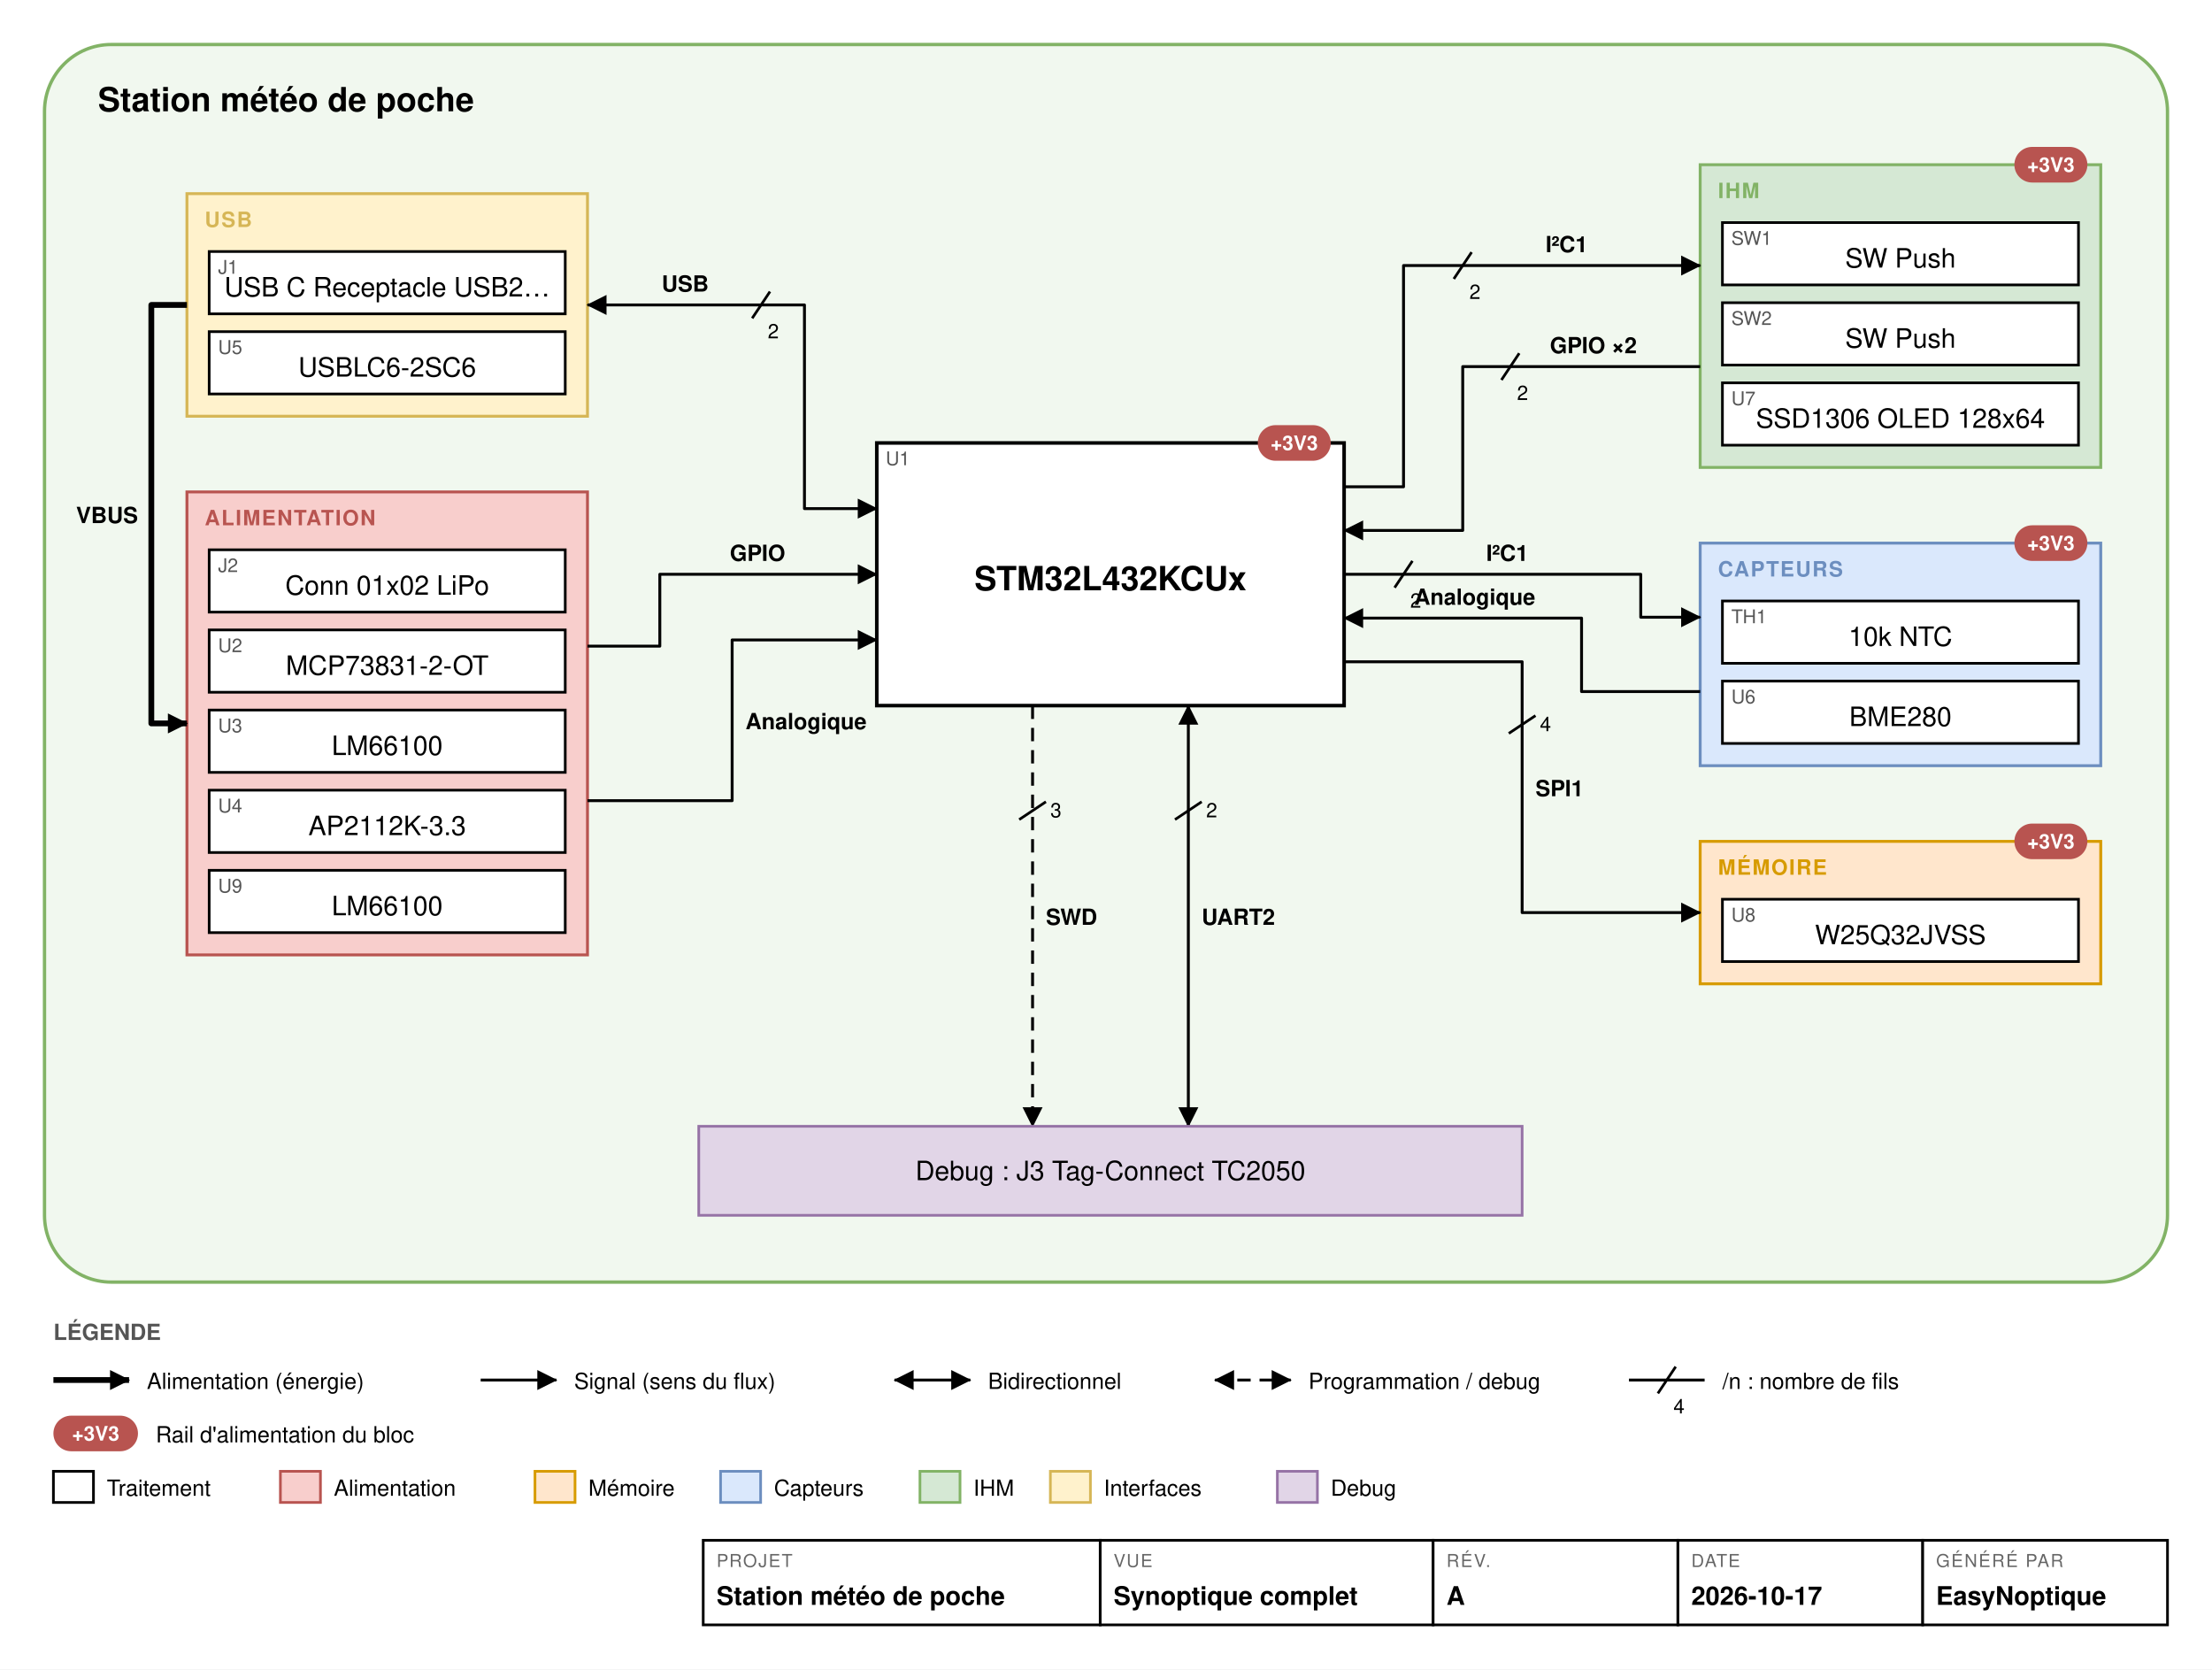
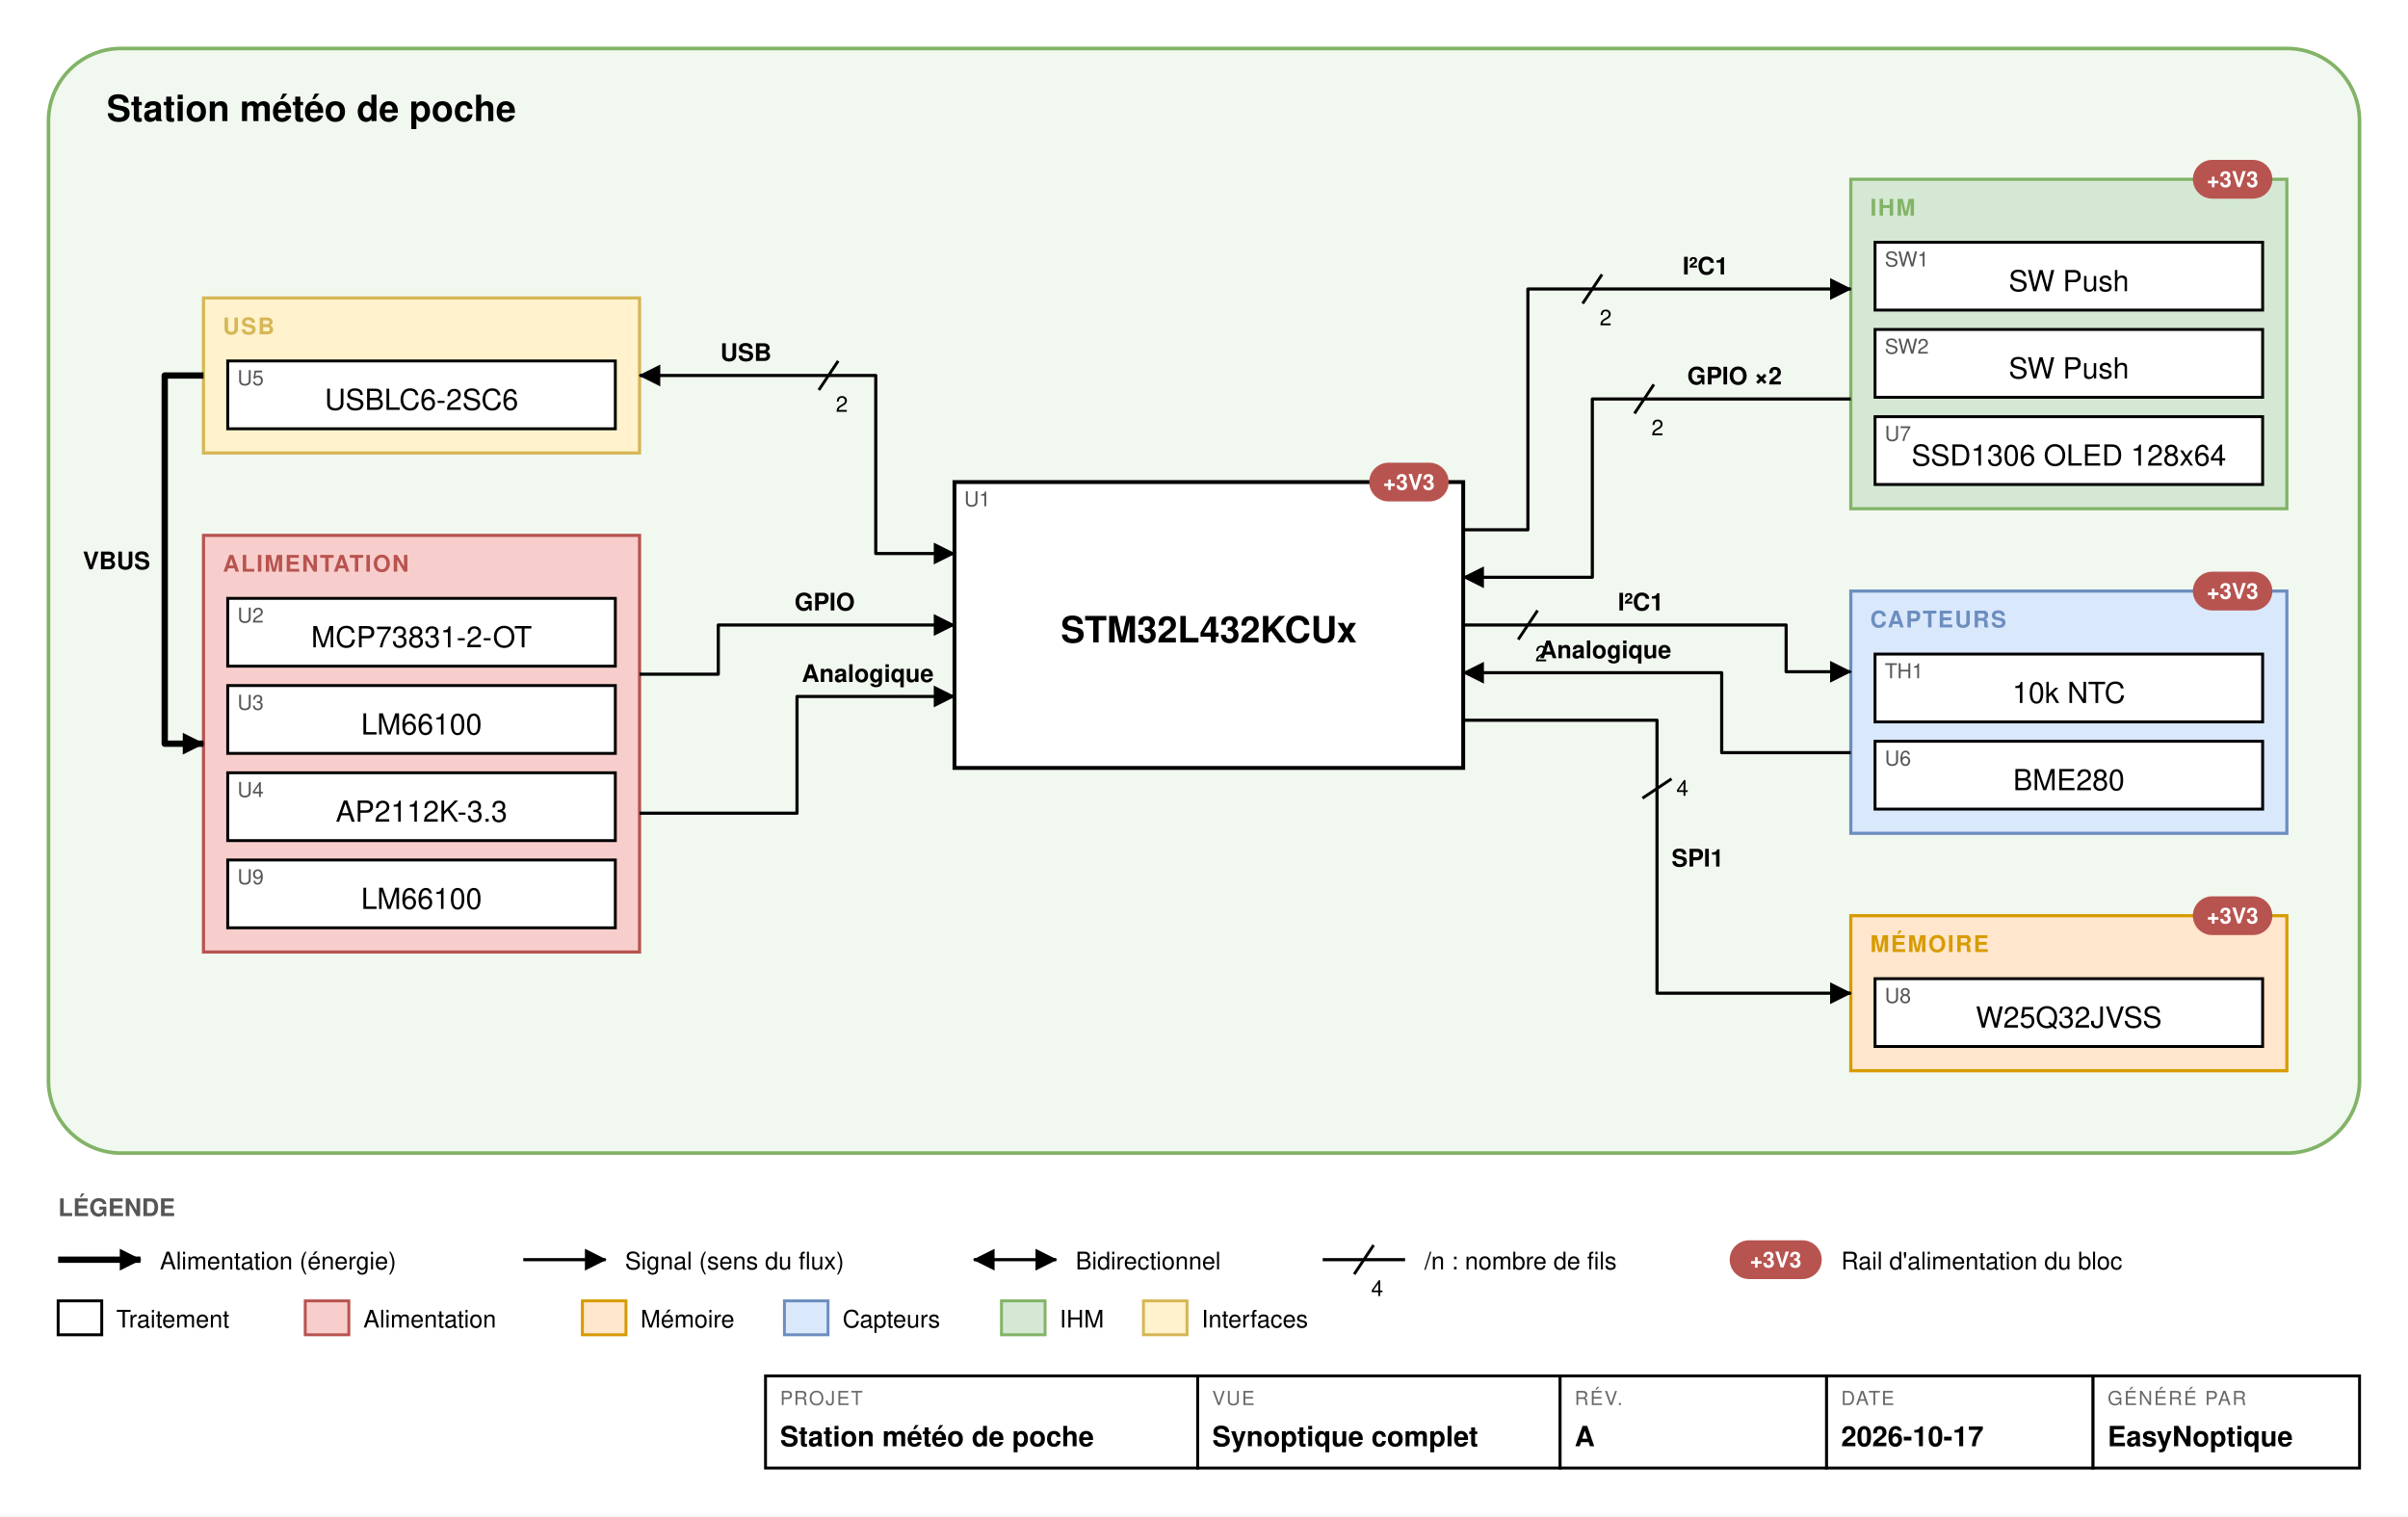
- <svg xmlns="http://www.w3.org/2000/svg" viewBox="0 0 994 750" width="994" height="750" font-family="Helvetica, Arial, sans-serif" role="img" aria-label="Synoptique complet">
+ <svg xmlns="http://www.w3.org/2000/svg" viewBox="0 0 994 626" width="994" height="626" font-family="Helvetica, Arial, sans-serif" role="img" aria-label="Synoptique complet">
  <defs>
    <marker id="arrow-svg" viewBox="0 0 10 10" refX="9.5" refY="5" markerWidth="9" markerHeight="9" orient="auto-start-reverse" markerUnits="userSpaceOnUse">
      <path d="M0 0 L10 5 L0 10 z" fill="#000000" />
    </marker>
  </defs>
-   <rect width="994" height="750" fill="#ffffff" />
-   <rect x="20" y="20" width="954" height="556" rx="30" fill="#f1f8ef" stroke="#82b366" stroke-width="1.5" />
-   <g data-block="alim" class="blk">
-     <rect x="84" y="221" width="180" height="208" fill="#f8cecc" stroke="#b85450" stroke-width="1.3" />
+   <rect width="994" height="626" fill="#ffffff" />
+   <rect x="20" y="20" width="954" height="456" rx="30" fill="#f1f8ef" stroke="#82b366" stroke-width="1.5" />
+   <g data-block="alim" class="blk">
+     <rect x="84" y="221" width="180" height="172" fill="#f8cecc" stroke="#b85450" stroke-width="1.3" />
    <text x="92" y="236" font-size="9.5" font-weight="bold" letter-spacing="0.6" fill="#b85450">ALIMENTATION</text>
  </g>
  <g data-block="capteurs" class="blk">
    <rect x="764" y="244" width="180" height="100" fill="#dae8fc" stroke="#6c8ebf" stroke-width="1.3" />
    <text x="772" y="259" font-size="9.5" font-weight="bold" letter-spacing="0.6" fill="#6c8ebf">CAPTEURS</text>
  </g>
  <g data-block="ihm" class="blk">
    <rect x="764" y="74" width="180" height="136" fill="#d5e8d4" stroke="#82b366" stroke-width="1.3" />
    <text x="772" y="89" font-size="9.5" font-weight="bold" letter-spacing="0.6" fill="#82b366">IHM</text>
  </g>
  <g data-block="memoire" class="blk">
    <rect x="764" y="378" width="180" height="64" fill="#ffe6cc" stroke="#d79b00" stroke-width="1.3" />
    <text x="772" y="393" font-size="9.5" font-weight="bold" letter-spacing="0.6" fill="#d79b00">MÉMOIRE</text>
  </g>
  <g data-block="usb" class="blk">
-     <rect x="84" y="87" width="180" height="100" fill="#fff2cc" stroke="#d6b656" stroke-width="1.3" />
-     <text x="92" y="102" font-size="9.5" font-weight="bold" letter-spacing="0.6" fill="#d6b656">USB</text>
+     <rect x="84" y="123" width="180" height="64" fill="#fff2cc" stroke="#d6b656" stroke-width="1.3" />
+     <text x="92" y="138" font-size="9.5" font-weight="bold" letter-spacing="0.6" fill="#d6b656">USB</text>
  </g>
  <g class="edge k-gpio" data-kind="gpio">
-     <path d="M394 258 L296.5 258 L296.5 290.3 L264 290.3" fill="none" stroke="#000000" stroke-width="1.3" stroke-linejoin="round" marker-start="url(#arrow-svg)" />
+     <path d="M394 258 L296.5 258 L296.5 278.3 L264 278.3" fill="none" stroke="#000000" stroke-width="1.3" stroke-linejoin="round" marker-start="url(#arrow-svg)" />
    <text x="340.4" y="252" text-anchor="middle" font-size="10" font-weight="bold" paint-order="stroke" stroke="#f1f8ef" stroke-width="3" stroke-linejoin="round">GPIO</text>
  </g>
  <g class="edge k-analog" data-kind="analog">
-     <path d="M394 287.5 L329 287.5 L329 359.7 L264 359.7" fill="none" stroke="#000000" stroke-width="1.3" stroke-linejoin="round" marker-start="url(#arrow-svg)" />
-     <text x="335" y="327.6" text-anchor="start" font-size="10" font-weight="bold" paint-order="stroke" stroke="#f1f8ef" stroke-width="3" stroke-linejoin="round">Analogique</text>
+     <path d="M394 287.5 L329 287.5 L329 335.7 L264 335.7" fill="none" stroke="#000000" stroke-width="1.3" stroke-linejoin="round" marker-start="url(#arrow-svg)" />
+     <text x="358.2" y="281.5" text-anchor="middle" font-size="10" font-weight="bold" paint-order="stroke" stroke="#f1f8ef" stroke-width="3" stroke-linejoin="round">Analogique</text>
  </g>
  <g class="edge k-usb" data-kind="usb">
-     <path d="M394 228.5 L361.5 228.5 L361.5 137 L264 137" fill="none" stroke="#000000" stroke-width="1.3" stroke-linejoin="round" marker-end="url(#arrow-svg)" marker-start="url(#arrow-svg)" />
-     <line x1="338" y1="143" x2="346" y2="131" stroke="#000000" stroke-width="1.2" />
-     <text x="345" y="152" font-size="9">2</text>
-     <text x="307.9" y="131" text-anchor="middle" font-size="10" font-weight="bold" paint-order="stroke" stroke="#f1f8ef" stroke-width="3" stroke-linejoin="round">USB</text>
+     <path d="M394 228.5 L361.5 228.5 L361.5 155 L264 155" fill="none" stroke="#000000" stroke-width="1.3" stroke-linejoin="round" marker-end="url(#arrow-svg)" marker-start="url(#arrow-svg)" />
+     <line x1="338" y1="161" x2="346" y2="149" stroke="#000000" stroke-width="1.2" />
+     <text x="345" y="170" font-size="9">2</text>
+     <text x="307.9" y="149" text-anchor="middle" font-size="10" font-weight="bold" paint-order="stroke" stroke="#f1f8ef" stroke-width="3" stroke-linejoin="round">USB</text>
  </g>
  <g class="edge k-i2c" data-kind="i2c">
    <path d="M604 218.7 L630.7 218.7 L630.7 119.3 L764 119.3" fill="none" stroke="#000000" stroke-width="1.3" stroke-linejoin="round" marker-end="url(#arrow-svg)" />
    <line x1="653.3" y1="125.3" x2="661.3" y2="113.3" stroke="#000000" stroke-width="1.2" />
    <text x="660.3" y="134.3" font-size="9">2</text>
    <text x="704" y="113.3" text-anchor="middle" font-size="10" font-weight="bold" paint-order="stroke" stroke="#f1f8ef" stroke-width="3" stroke-linejoin="round">I²C1</text>
  </g>
  <g class="edge k-gpio" data-kind="gpio">
    <path d="M604 238.3 L657.3 238.3 L657.3 164.7 L764 164.7" fill="none" stroke="#000000" stroke-width="1.3" stroke-linejoin="round" marker-start="url(#arrow-svg)" />
    <line x1="674.7" y1="170.7" x2="682.7" y2="158.7" stroke="#000000" stroke-width="1.2" />
    <text x="681.7" y="179.7" font-size="9">2</text>
    <text x="716" y="158.7" text-anchor="middle" font-size="10" font-weight="bold" paint-order="stroke" stroke="#f1f8ef" stroke-width="3" stroke-linejoin="round">GPIO ×2</text>
  </g>
  <g class="edge k-spi" data-kind="spi">
    <path d="M604 297.3 L684 297.3 L684 410 L764 410" fill="none" stroke="#000000" stroke-width="1.3" stroke-linejoin="round" marker-end="url(#arrow-svg)" />
    <line x1="678" y1="329.5" x2="690" y2="321.5" stroke="#000000" stroke-width="1.2" />
    <text x="692" y="328.5" font-size="9">4</text>
    <text x="690" y="357.7" text-anchor="start" font-size="10" font-weight="bold" paint-order="stroke" stroke="#f1f8ef" stroke-width="3" stroke-linejoin="round">SPI1</text>
  </g>
  <g class="edge k-analog" data-kind="analog">
    <path d="M604 277.7 L710.7 277.7 L710.7 310.7 L764 310.7" fill="none" stroke="#000000" stroke-width="1.3" stroke-linejoin="round" marker-start="url(#arrow-svg)" />
    <text x="662.7" y="271.7" text-anchor="middle" font-size="10" font-weight="bold" paint-order="stroke" stroke="#f1f8ef" stroke-width="3" stroke-linejoin="round">Analogique</text>
  </g>
  <g class="edge k-i2c" data-kind="i2c">
    <path d="M604 258 L737.3 258 L737.3 277.3 L764 277.3" fill="none" stroke="#000000" stroke-width="1.3" stroke-linejoin="round" marker-end="url(#arrow-svg)" />
    <line x1="626.7" y1="264" x2="634.7" y2="252" stroke="#000000" stroke-width="1.2" />
    <text x="633.7" y="273" font-size="9">2</text>
    <text x="677.3" y="252" text-anchor="middle" font-size="10" font-weight="bold" paint-order="stroke" stroke="#f1f8ef" stroke-width="3" stroke-linejoin="round">I²C1</text>
  </g>
-   <g class="edge k-swd" data-kind="swd">
-     <path d="M464 317 L464 506" fill="none" stroke="#000000" stroke-width="1.3" stroke-linejoin="round" stroke-dasharray="6 4" marker-end="url(#arrow-svg)" />
-     <line x1="458" y1="368.2" x2="470" y2="360.2" stroke="#000000" stroke-width="1.2" />
-     <text x="472" y="367.2" font-size="9">3</text>
-     <text x="470" y="415.5" text-anchor="start" font-size="10" font-weight="bold" paint-order="stroke" stroke="#f1f8ef" stroke-width="3" stroke-linejoin="round">SWD</text>
-   </g>
-   <g class="edge k-uart" data-kind="uart">
-     <path d="M534 317 L534 506" fill="none" stroke="#000000" stroke-width="1.3" stroke-linejoin="round" marker-end="url(#arrow-svg)" marker-start="url(#arrow-svg)" />
-     <line x1="528" y1="368.2" x2="540" y2="360.2" stroke="#000000" stroke-width="1.2" />
-     <text x="542" y="367.2" font-size="9">2</text>
-     <text x="540" y="415.5" text-anchor="start" font-size="10" font-weight="bold" paint-order="stroke" stroke="#f1f8ef" stroke-width="3" stroke-linejoin="round">UART2</text>
-   </g>
  <g class="edge k-power" data-kind="power">
-     <path d="M84 137 L68 137 L68 325 L84 325" fill="none" stroke="#000000" stroke-width="2.6" stroke-linejoin="round" marker-end="url(#arrow-svg)" />
+     <path d="M84 155 L68 155 L68 307 L84 307" fill="none" stroke="#000000" stroke-width="2.6" stroke-linejoin="round" marker-end="url(#arrow-svg)" />
    <text x="62" y="235" text-anchor="end" font-size="10" font-weight="bold" paint-order="stroke" stroke="#f1f8ef" stroke-width="3" stroke-linejoin="round">VBUS</text>
  </g>
  <g class="edge k-legend" data-kind="legend">
-     <path d="M24 620 L58 620" fill="none" stroke="#000000" stroke-width="2.6" stroke-linejoin="round" marker-end="url(#arrow-svg)" />
-   </g>
-   <g class="edge k-legend" data-kind="legend">
-     <path d="M216 620 L250 620" fill="none" stroke="#000000" stroke-width="1.3" stroke-linejoin="round" marker-end="url(#arrow-svg)" />
-   </g>
-   <g class="edge k-legend" data-kind="legend">
-     <path d="M402 620 L436 620" fill="none" stroke="#000000" stroke-width="1.3" stroke-linejoin="round" marker-end="url(#arrow-svg)" marker-start="url(#arrow-svg)" />
-   </g>
-   <g class="edge k-legend" data-kind="legend">
-     <path d="M546 620 L580 620" fill="none" stroke="#000000" stroke-width="1.3" stroke-linejoin="round" stroke-dasharray="6 4" marker-end="url(#arrow-svg)" marker-start="url(#arrow-svg)" />
-   </g>
-   <g class="edge k-legend" data-kind="legend">
-     <path d="M732 620 L766 620" fill="none" stroke="#000000" stroke-width="1.3" stroke-linejoin="round" />
-     <line x1="745" y1="626" x2="753" y2="614" stroke="#000000" stroke-width="1.2" />
-     <text x="752" y="635" font-size="9">4</text>
+     <path d="M24 520 L58 520" fill="none" stroke="#000000" stroke-width="2.6" stroke-linejoin="round" marker-end="url(#arrow-svg)" />
+   </g>
+   <g class="edge k-legend" data-kind="legend">
+     <path d="M216 520 L250 520" fill="none" stroke="#000000" stroke-width="1.3" stroke-linejoin="round" marker-end="url(#arrow-svg)" />
+   </g>
+   <g class="edge k-legend" data-kind="legend">
+     <path d="M402 520 L436 520" fill="none" stroke="#000000" stroke-width="1.3" stroke-linejoin="round" marker-end="url(#arrow-svg)" marker-start="url(#arrow-svg)" />
+   </g>
+   <g class="edge k-legend" data-kind="legend">
+     <path d="M546 520 L580 520" fill="none" stroke="#000000" stroke-width="1.3" stroke-linejoin="round" />
+     <line x1="559" y1="526" x2="567" y2="514" stroke="#000000" stroke-width="1.2" />
+     <text x="566" y="535" font-size="9">4</text>
  </g>
  <g data-block="mcu" class="blk">
    <rect x="394" y="199" width="210" height="118" fill="#ffffff" stroke="#000000" stroke-width="1.6" />
    <text x="499" y="265.2" text-anchor="middle" font-size="15" font-weight="bold" fill="#000000">STM32L432KCUx</text>
    <text x="398" y="209" font-size="8.5" fill="#555555">U1</text>
  </g>
  <g data-block="alim" class="blk">
    <rect x="94" y="247" width="160" height="28" fill="#ffffff" stroke="#000000" stroke-width="1.2" />
-     <text x="174" y="267.2" text-anchor="middle" font-size="12" font-weight="normal" fill="#000000">Conn 01x02 LiPo</text>
-     <text x="98" y="257" font-size="8.5" fill="#555555">J2</text>
+     <text x="174" y="267.2" text-anchor="middle" font-size="12" font-weight="normal" fill="#000000">MCP73831-2-OT</text>
+     <text x="98" y="257" font-size="8.5" fill="#555555">U2</text>
  </g>
  <g data-block="alim" class="blk">
    <rect x="94" y="283" width="160" height="28" fill="#ffffff" stroke="#000000" stroke-width="1.2" />
-     <text x="174" y="303.2" text-anchor="middle" font-size="12" font-weight="normal" fill="#000000">MCP73831-2-OT</text>
-     <text x="98" y="293" font-size="8.5" fill="#555555">U2</text>
+     <text x="174" y="303.2" text-anchor="middle" font-size="12" font-weight="normal" fill="#000000">LM66100</text>
+     <text x="98" y="293" font-size="8.5" fill="#555555">U3</text>
  </g>
  <g data-block="alim" class="blk">
    <rect x="94" y="319" width="160" height="28" fill="#ffffff" stroke="#000000" stroke-width="1.2" />
-     <text x="174" y="339.2" text-anchor="middle" font-size="12" font-weight="normal" fill="#000000">LM66100</text>
-     <text x="98" y="329" font-size="8.5" fill="#555555">U3</text>
+     <text x="174" y="339.2" text-anchor="middle" font-size="12" font-weight="normal" fill="#000000">AP2112K-3.3</text>
+     <text x="98" y="329" font-size="8.5" fill="#555555">U4</text>
  </g>
  <g data-block="alim" class="blk">
    <rect x="94" y="355" width="160" height="28" fill="#ffffff" stroke="#000000" stroke-width="1.2" />
-     <text x="174" y="375.2" text-anchor="middle" font-size="12" font-weight="normal" fill="#000000">AP2112K-3.3</text>
-     <text x="98" y="365" font-size="8.5" fill="#555555">U4</text>
-   </g>
-   <g data-block="alim" class="blk">
-     <rect x="94" y="391" width="160" height="28" fill="#ffffff" stroke="#000000" stroke-width="1.2" />
-     <text x="174" y="411.2" text-anchor="middle" font-size="12" font-weight="normal" fill="#000000">LM66100</text>
-     <text x="98" y="401" font-size="8.5" fill="#555555">U9</text>
+     <text x="174" y="375.2" text-anchor="middle" font-size="12" font-weight="normal" fill="#000000">LM66100</text>
+     <text x="98" y="365" font-size="8.5" fill="#555555">U9</text>
  </g>
  <g data-block="capteurs" class="blk">
    <rect x="774" y="270" width="160" height="28" fill="#ffffff" stroke="#000000" stroke-width="1.2" />
    <text x="854" y="290.2" text-anchor="middle" font-size="12" font-weight="normal" fill="#000000">10k NTC</text>
    <text x="778" y="280" font-size="8.5" fill="#555555">TH1</text>
  </g>
  <g data-block="capteurs" class="blk">
    <rect x="774" y="306" width="160" height="28" fill="#ffffff" stroke="#000000" stroke-width="1.2" />
    <text x="854" y="326.2" text-anchor="middle" font-size="12" font-weight="normal" fill="#000000">BME280</text>
    <text x="778" y="316" font-size="8.5" fill="#555555">U6</text>
  </g>
-   <g data-block="debug" class="blk">
-     <rect x="314" y="506" width="370" height="40" fill="#e1d5e7" stroke="#9673a6" stroke-width="1.2" />
-     <text x="499" y="530.2" text-anchor="middle" font-size="12" font-weight="normal" fill="#000000">Debug : J3 Tag-Connect TC2050</text>
-   </g>
  <g data-block="ihm" class="blk">
    <rect x="774" y="100" width="160" height="28" fill="#ffffff" stroke="#000000" stroke-width="1.2" />
    <text x="854" y="120.2" text-anchor="middle" font-size="12" font-weight="normal" fill="#000000">SW Push</text>
    <text x="778" y="110" font-size="8.5" fill="#555555">SW1</text>
  </g>
  <g data-block="ihm" class="blk">
    <rect x="774" y="136" width="160" height="28" fill="#ffffff" stroke="#000000" stroke-width="1.2" />
    <text x="854" y="156.2" text-anchor="middle" font-size="12" font-weight="normal" fill="#000000">SW Push</text>
    <text x="778" y="146" font-size="8.5" fill="#555555">SW2</text>
  </g>
  <g data-block="ihm" class="blk">
    <rect x="774" y="172" width="160" height="28" fill="#ffffff" stroke="#000000" stroke-width="1.2" />
    <text x="854" y="192.2" text-anchor="middle" font-size="12" font-weight="normal" fill="#000000">SSD1306 OLED 128x64</text>
    <text x="778" y="182" font-size="8.5" fill="#555555">U7</text>
  </g>
  <g data-block="memoire" class="blk">
    <rect x="774" y="404" width="160" height="28" fill="#ffffff" stroke="#000000" stroke-width="1.2" />
    <text x="854" y="424.2" text-anchor="middle" font-size="12" font-weight="normal" fill="#000000">W25Q32JVSS</text>
    <text x="778" y="414" font-size="8.5" fill="#555555">U8</text>
  </g>
  <g data-block="usb" class="blk">
-     <rect x="94" y="113" width="160" height="28" fill="#ffffff" stroke="#000000" stroke-width="1.2" />
-     <text x="174" y="133.2" text-anchor="middle" font-size="12" font-weight="normal" fill="#000000">USB C Receptacle USB2…</text>
-     <text x="98" y="123" font-size="8.5" fill="#555555">J1</text>
-   </g>
-   <g data-block="usb" class="blk">
    <rect x="94" y="149" width="160" height="28" fill="#ffffff" stroke="#000000" stroke-width="1.2" />
    <text x="174" y="169.2" text-anchor="middle" font-size="12" font-weight="normal" fill="#000000">USBLC6-2SC6</text>
    <text x="98" y="159" font-size="8.5" fill="#555555">U5</text>
  </g>
  <g>
-     <rect x="24" y="661" width="18" height="14" fill="#ffffff" stroke="#000000" stroke-width="1.2" />
-   </g>
-   <g>
-     <rect x="126" y="661" width="18" height="14" fill="#f8cecc" stroke="#b85450" stroke-width="1.2" />
-   </g>
-   <g>
-     <rect x="240.4" y="661" width="18" height="14" fill="#ffe6cc" stroke="#d79b00" stroke-width="1.2" />
-   </g>
-   <g>
-     <rect x="323.8" y="661" width="18" height="14" fill="#dae8fc" stroke="#6c8ebf" stroke-width="1.2" />
-   </g>
-   <g>
-     <rect x="413.4" y="661" width="18" height="14" fill="#d5e8d4" stroke="#82b366" stroke-width="1.2" />
-   </g>
-   <g>
-     <rect x="472" y="661" width="18" height="14" fill="#fff2cc" stroke="#d6b656" stroke-width="1.2" />
-   </g>
-   <g>
-     <rect x="574" y="661" width="18" height="14" fill="#e1d5e7" stroke="#9673a6" stroke-width="1.2" />
-   </g>
-   <g>
-     <rect x="316" y="692" width="178.4" height="38" fill="#ffffff" stroke="#000000" stroke-width="1.2" />
-     <text x="322" y="704" font-size="8" letter-spacing="0.6" fill="#666666">PROJET</text>
-     <text x="322" y="721" font-size="11.5" font-weight="bold">Station météo de poche</text>
-   </g>
-   <g>
-     <rect x="494.4" y="692" width="149.6" height="38" fill="#ffffff" stroke="#000000" stroke-width="1.2" />
-     <text x="500.4" y="704" font-size="8" letter-spacing="0.6" fill="#666666">VUE</text>
-     <text x="500.4" y="721" font-size="11.5" font-weight="bold">Synoptique complet</text>
-   </g>
-   <g>
-     <rect x="644" y="692" width="110" height="38" fill="#ffffff" stroke="#000000" stroke-width="1.2" />
-     <text x="650" y="704" font-size="8" letter-spacing="0.6" fill="#666666">RÉV.</text>
-     <text x="650" y="721" font-size="11.5" font-weight="bold">A</text>
-   </g>
-   <g>
-     <rect x="754" y="692" width="110" height="38" fill="#ffffff" stroke="#000000" stroke-width="1.2" />
-     <text x="760" y="704" font-size="8" letter-spacing="0.6" fill="#666666">DATE</text>
-     <text x="760" y="721" font-size="11.5" font-weight="bold">2026-10-17</text>
-   </g>
-   <g>
-     <rect x="864" y="692" width="110" height="38" fill="#ffffff" stroke="#000000" stroke-width="1.2" />
-     <text x="870" y="704" font-size="8" letter-spacing="0.6" fill="#666666">GÉNÉRÉ PAR</text>
-     <text x="870" y="721" font-size="11.5" font-weight="bold">EasyNoptique</text>
+     <rect x="24" y="537" width="18" height="14" fill="#ffffff" stroke="#000000" stroke-width="1.2" />
+   </g>
+   <g>
+     <rect x="126" y="537" width="18" height="14" fill="#f8cecc" stroke="#b85450" stroke-width="1.2" />
+   </g>
+   <g>
+     <rect x="240.4" y="537" width="18" height="14" fill="#ffe6cc" stroke="#d79b00" stroke-width="1.2" />
+   </g>
+   <g>
+     <rect x="323.8" y="537" width="18" height="14" fill="#dae8fc" stroke="#6c8ebf" stroke-width="1.2" />
+   </g>
+   <g>
+     <rect x="413.4" y="537" width="18" height="14" fill="#d5e8d4" stroke="#82b366" stroke-width="1.2" />
+   </g>
+   <g>
+     <rect x="472" y="537" width="18" height="14" fill="#fff2cc" stroke="#d6b656" stroke-width="1.2" />
+   </g>
+   <g>
+     <rect x="316" y="568" width="178.4" height="38" fill="#ffffff" stroke="#000000" stroke-width="1.2" />
+     <text x="322" y="580" font-size="8" letter-spacing="0.6" fill="#666666">PROJET</text>
+     <text x="322" y="597" font-size="11.5" font-weight="bold">Station météo de poche</text>
+   </g>
+   <g>
+     <rect x="494.4" y="568" width="149.6" height="38" fill="#ffffff" stroke="#000000" stroke-width="1.2" />
+     <text x="500.4" y="580" font-size="8" letter-spacing="0.6" fill="#666666">VUE</text>
+     <text x="500.4" y="597" font-size="11.5" font-weight="bold">Synoptique complet</text>
+   </g>
+   <g>
+     <rect x="644" y="568" width="110" height="38" fill="#ffffff" stroke="#000000" stroke-width="1.2" />
+     <text x="650" y="580" font-size="8" letter-spacing="0.6" fill="#666666">RÉV.</text>
+     <text x="650" y="597" font-size="11.5" font-weight="bold">A</text>
+   </g>
+   <g>
+     <rect x="754" y="568" width="110" height="38" fill="#ffffff" stroke="#000000" stroke-width="1.2" />
+     <text x="760" y="580" font-size="8" letter-spacing="0.6" fill="#666666">DATE</text>
+     <text x="760" y="597" font-size="11.5" font-weight="bold">2026-10-17</text>
+   </g>
+   <g>
+     <rect x="864" y="568" width="110" height="38" fill="#ffffff" stroke="#000000" stroke-width="1.2" />
+     <text x="870" y="580" font-size="8" letter-spacing="0.6" fill="#666666">GÉNÉRÉ PAR</text>
+     <text x="870" y="597" font-size="11.5" font-weight="bold">EasyNoptique</text>
  </g>
  <g class="badge">
    <rect x="565.2" y="191" width="32.8" height="16" rx="8" fill="#b85450" />
    <text x="581.6" y="202.2" text-anchor="middle" font-size="9" font-weight="bold" fill="#ffffff">+3V3</text>
  </g>
  <g class="badge">
    <rect x="905.2" y="236" width="32.8" height="16" rx="8" fill="#b85450" />
    <text x="921.6" y="247.2" text-anchor="middle" font-size="9" font-weight="bold" fill="#ffffff">+3V3</text>
  </g>
  <g class="badge">
    <rect x="905.2" y="66" width="32.8" height="16" rx="8" fill="#b85450" />
    <text x="921.6" y="77.2" text-anchor="middle" font-size="9" font-weight="bold" fill="#ffffff">+3V3</text>
  </g>
  <g class="badge">
    <rect x="905.2" y="370" width="32.8" height="16" rx="8" fill="#b85450" />
    <text x="921.6" y="381.2" text-anchor="middle" font-size="9" font-weight="bold" fill="#ffffff">+3V3</text>
  </g>
  <g class="badge">
-     <rect x="24" y="636" width="38" height="16" rx="8" fill="#b85450" />
-     <text x="43" y="647.2" text-anchor="middle" font-size="9" font-weight="bold" fill="#ffffff">+3V3</text>
+     <rect x="714" y="512" width="38" height="16" rx="8" fill="#b85450" />
+     <text x="733" y="523.2" text-anchor="middle" font-size="9" font-weight="bold" fill="#ffffff">+3V3</text>
  </g>
  <text x="44" y="50" text-anchor="start" font-size="15" font-weight="bold" fill="#000000">Station météo de poche</text>
-   <text x="24" y="602" text-anchor="start" font-size="10" font-weight="bold" fill="#555555">LÉGENDE</text>
-   <text x="66" y="624" text-anchor="start" font-size="10" font-weight="normal" fill="#000000">Alimentation (énergie)</text>
-   <text x="258" y="624" text-anchor="start" font-size="10" font-weight="normal" fill="#000000">Signal (sens du flux)</text>
-   <text x="444" y="624" text-anchor="start" font-size="10" font-weight="normal" fill="#000000">Bidirectionnel</text>
-   <text x="588" y="624" text-anchor="start" font-size="10" font-weight="normal" fill="#000000">Programmation / debug</text>
-   <text x="774" y="624" text-anchor="start" font-size="10" font-weight="normal" fill="#000000">/n : nombre de fils</text>
-   <text x="70" y="648" text-anchor="start" font-size="10" font-weight="normal" fill="#000000">Rail d'alimentation du bloc</text>
-   <text x="48" y="672" text-anchor="start" font-size="10" font-weight="normal" fill="#000000">Traitement</text>
-   <text x="150" y="672" text-anchor="start" font-size="10" font-weight="normal" fill="#000000">Alimentation</text>
-   <text x="264.4" y="672" text-anchor="start" font-size="10" font-weight="normal" fill="#000000">Mémoire</text>
-   <text x="347.8" y="672" text-anchor="start" font-size="10" font-weight="normal" fill="#000000">Capteurs</text>
-   <text x="437.4" y="672" text-anchor="start" font-size="10" font-weight="normal" fill="#000000">IHM</text>
-   <text x="496" y="672" text-anchor="start" font-size="10" font-weight="normal" fill="#000000">Interfaces</text>
-   <text x="598" y="672" text-anchor="start" font-size="10" font-weight="normal" fill="#000000">Debug</text>
+   <text x="24" y="502" text-anchor="start" font-size="10" font-weight="bold" fill="#555555">LÉGENDE</text>
+   <text x="66" y="524" text-anchor="start" font-size="10" font-weight="normal" fill="#000000">Alimentation (énergie)</text>
+   <text x="258" y="524" text-anchor="start" font-size="10" font-weight="normal" fill="#000000">Signal (sens du flux)</text>
+   <text x="444" y="524" text-anchor="start" font-size="10" font-weight="normal" fill="#000000">Bidirectionnel</text>
+   <text x="588" y="524" text-anchor="start" font-size="10" font-weight="normal" fill="#000000">/n : nombre de fils</text>
+   <text x="760" y="524" text-anchor="start" font-size="10" font-weight="normal" fill="#000000">Rail d'alimentation du bloc</text>
+   <text x="48" y="548" text-anchor="start" font-size="10" font-weight="normal" fill="#000000">Traitement</text>
+   <text x="150" y="548" text-anchor="start" font-size="10" font-weight="normal" fill="#000000">Alimentation</text>
+   <text x="264.4" y="548" text-anchor="start" font-size="10" font-weight="normal" fill="#000000">Mémoire</text>
+   <text x="347.8" y="548" text-anchor="start" font-size="10" font-weight="normal" fill="#000000">Capteurs</text>
+   <text x="437.4" y="548" text-anchor="start" font-size="10" font-weight="normal" fill="#000000">IHM</text>
+   <text x="496" y="548" text-anchor="start" font-size="10" font-weight="normal" fill="#000000">Interfaces</text>
</svg>
